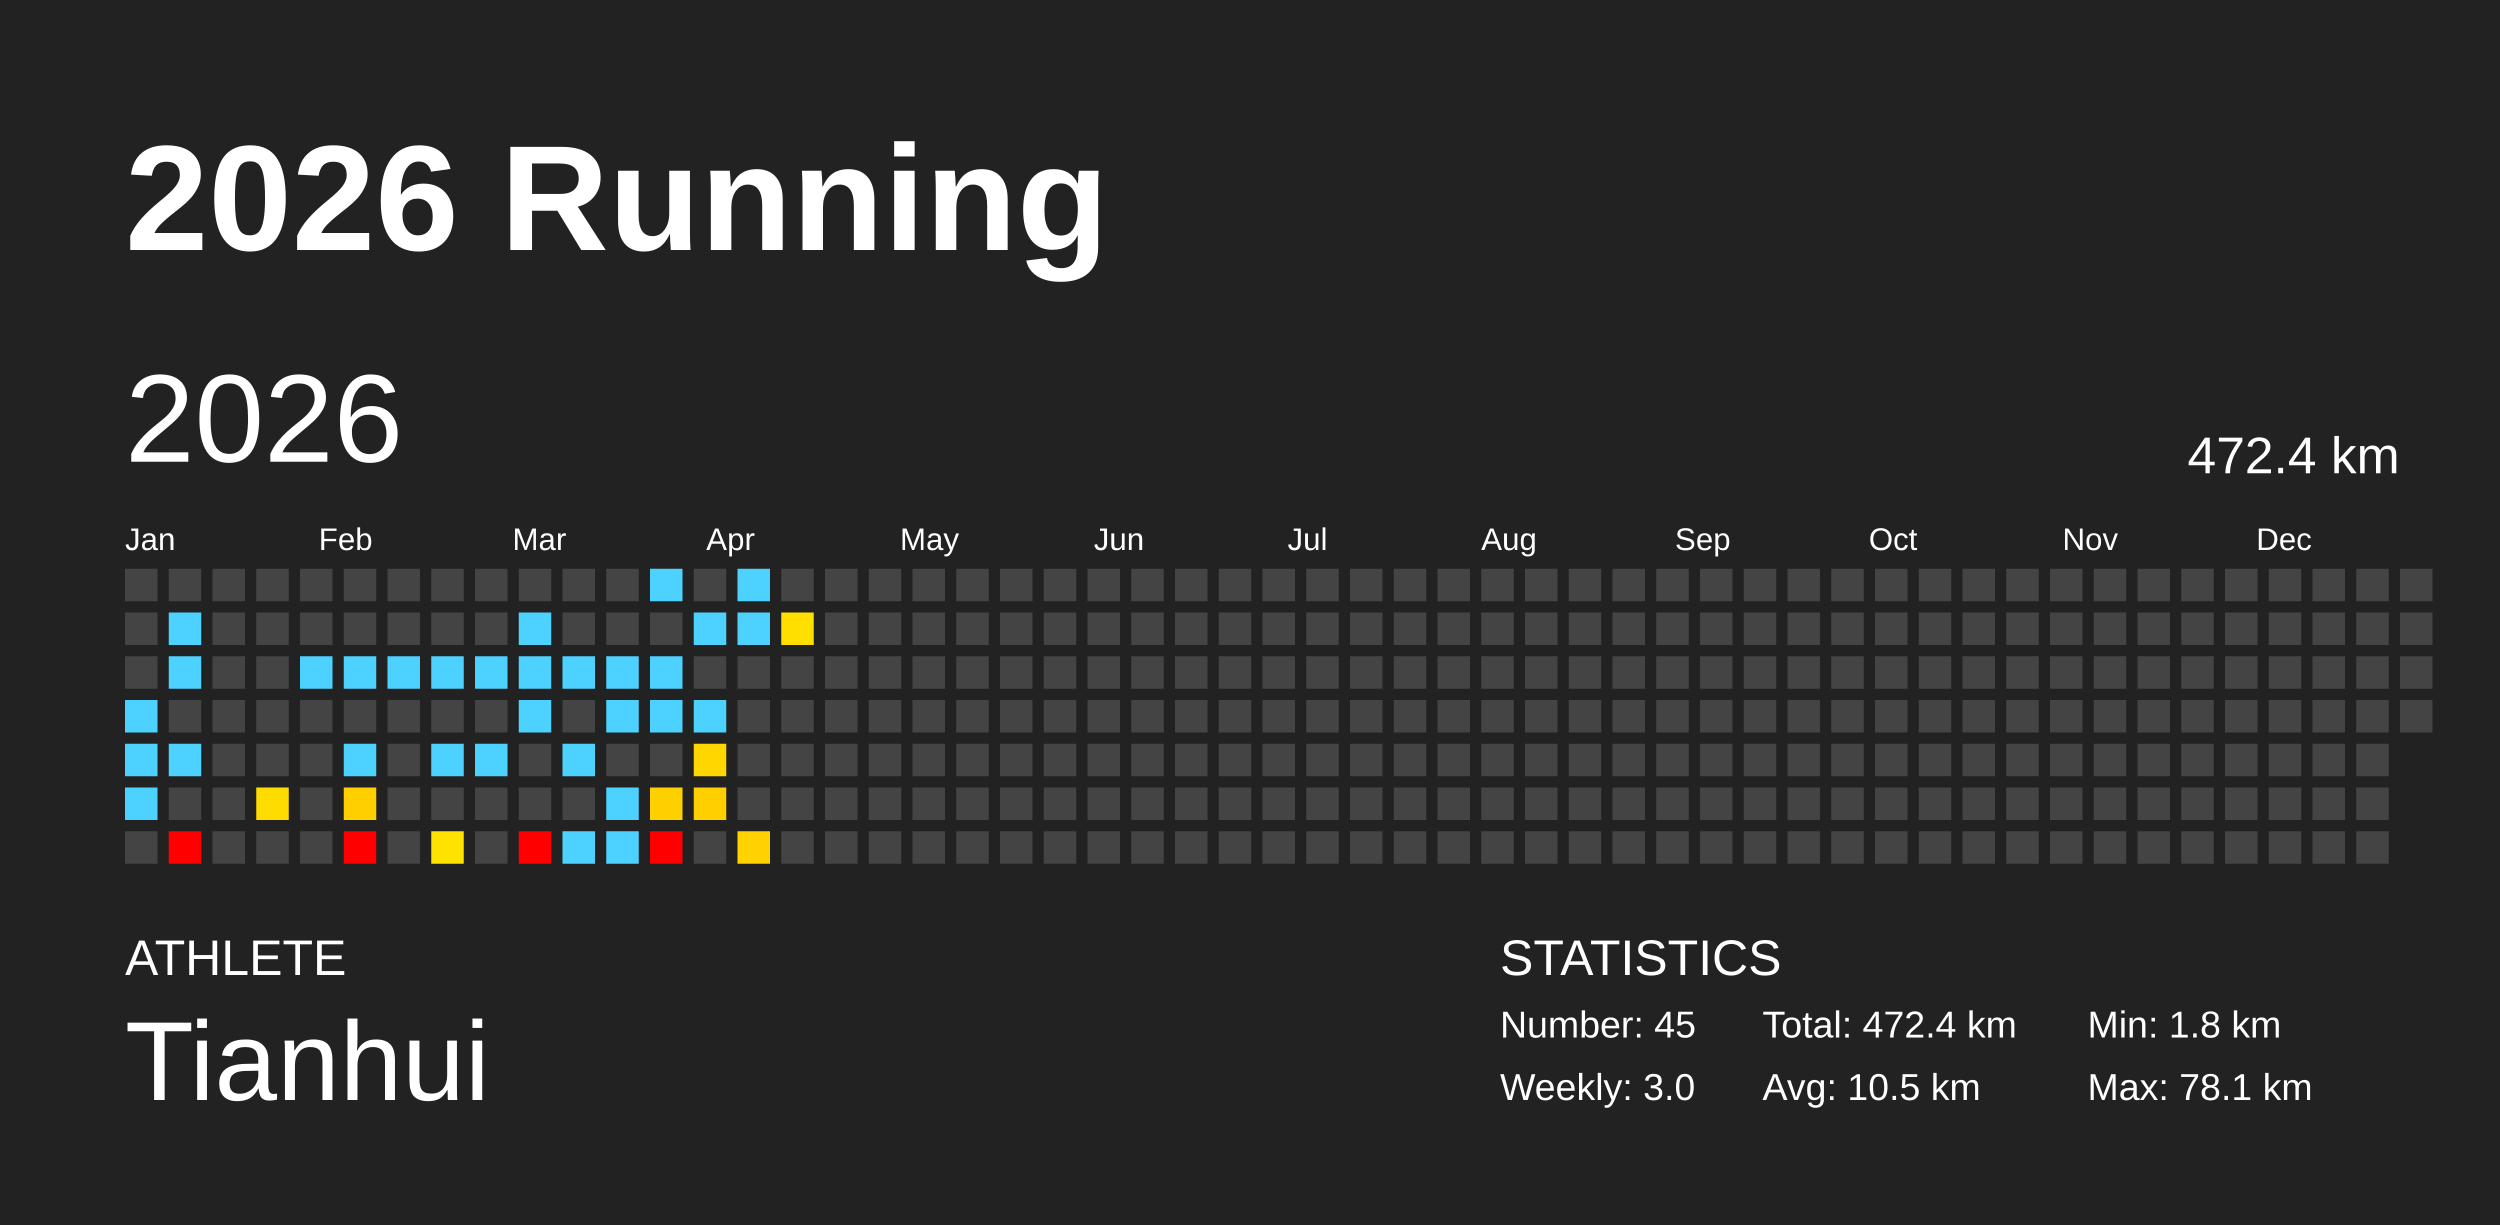
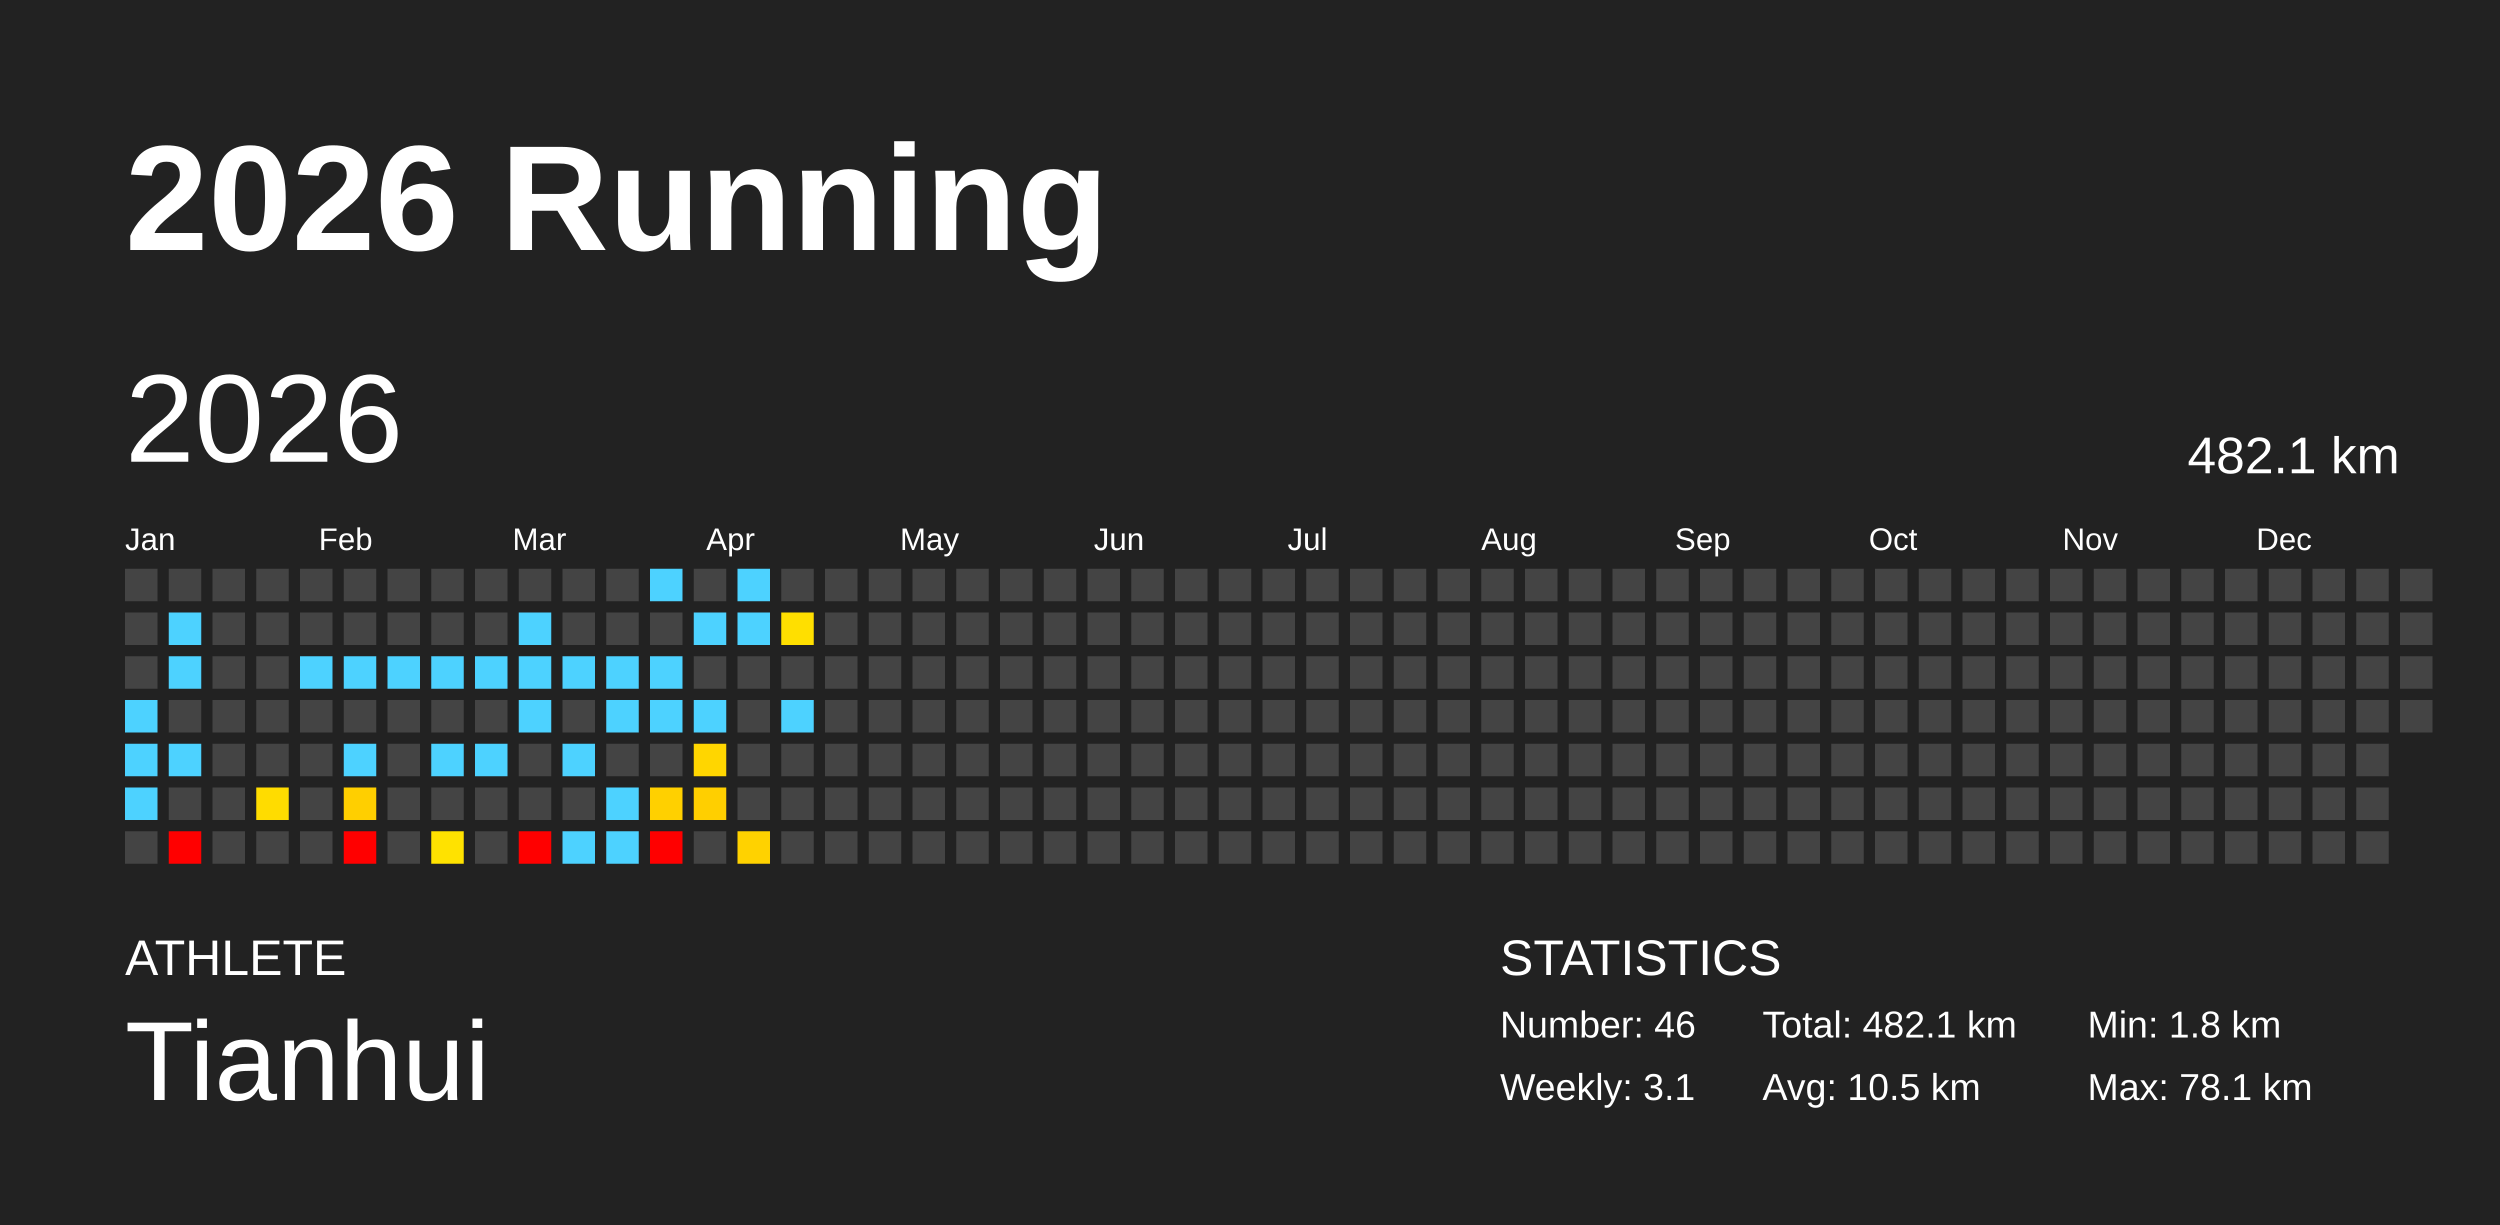
<svg xmlns="http://www.w3.org/2000/svg" baseProfile="full" height="98mm" version="1.1" viewBox="0,0,200,98" width="200mm">
  <defs />
  <rect fill="#222222" height="98" width="200" x="0" y="0" />
  <text fill="#FFFFFF" style="font-size:12px; font-family:Arial; font-weight:bold;" x="10" y="20">2026 Running</text>
  <text fill="#FFFFFF" style="font-size:4px; font-family:Arial" x="10" y="78">ATHLETE</text>
  <text fill="#FFFFFF" style="font-size:9px; font-family:Arial" x="10" y="88">Tianhui</text>
  <text fill="#FFFFFF" style="font-size:4px; font-family:Arial" x="120" y="78">STATISTICS</text>
-   <text fill="#FFFFFF" style="font-size:3px; font-family:Arial" x="120" y="83">Number: 45</text>
-   <text fill="#FFFFFF" style="font-size:3px; font-family:Arial" x="120" y="88">Weekly: 3.0</text>
-   <text fill="#FFFFFF" style="font-size:3px; font-family:Arial" x="141" y="83">Total: 472.4 km</text>
+   <text fill="#FFFFFF" style="font-size:3px; font-family:Arial" x="120" y="83">Number: 46</text>
+   <text fill="#FFFFFF" style="font-size:3px; font-family:Arial" x="120" y="88">Weekly: 3.1</text>
+   <text fill="#FFFFFF" style="font-size:3px; font-family:Arial" x="141" y="83">Total: 482.1 km</text>
  <text fill="#FFFFFF" style="font-size:3px; font-family:Arial" x="141" y="88">Avg: 10.5 km</text>
  <text fill="#FFFFFF" style="font-size:3px; font-family:Arial" x="167" y="83">Min: 1.8 km</text>
  <text fill="#FFFFFF" style="font-size:3px; font-family:Arial" x="167" y="88">Max: 78.1 km</text>
  <text dominant-baseline="hanging" fill="#FFFFFF" style="font-size:10.0px; font-family:Arial;" x="10" y="30">2026</text>
-   <text dominant-baseline="hanging" fill="#FFFFFF" style="font-size:4.125px; font-family:Arial;" x="175" y="35">472.4 km</text>
+   <text dominant-baseline="hanging" fill="#FFFFFF" style="font-size:4.125px; font-family:Arial;" x="175" y="35">482.1 km</text>
  <text fill="#FFFFFF" style="font-size:2.5px; font-family:Arial" x="10.0" y="44">Jan</text>
  <text fill="#FFFFFF" style="font-size:2.5px; font-family:Arial" x="25.5" y="44">Feb</text>
  <text fill="#FFFFFF" style="font-size:2.5px; font-family:Arial" x="41.0" y="44">Mar</text>
  <text fill="#FFFFFF" style="font-size:2.5px; font-family:Arial" x="56.5" y="44">Apr</text>
  <text fill="#FFFFFF" style="font-size:2.5px; font-family:Arial" x="72.0" y="44">May</text>
  <text fill="#FFFFFF" style="font-size:2.5px; font-family:Arial" x="87.5" y="44">Jun</text>
  <text fill="#FFFFFF" style="font-size:2.5px; font-family:Arial" x="103.0" y="44">Jul</text>
  <text fill="#FFFFFF" style="font-size:2.5px; font-family:Arial" x="118.5" y="44">Aug</text>
  <text fill="#FFFFFF" style="font-size:2.5px; font-family:Arial" x="134.0" y="44">Sep</text>
  <text fill="#FFFFFF" style="font-size:2.5px; font-family:Arial" x="149.5" y="44">Oct</text>
  <text fill="#FFFFFF" style="font-size:2.5px; font-family:Arial" x="165.0" y="44">Nov</text>
  <text fill="#FFFFFF" style="font-size:2.5px; font-family:Arial" x="180.5" y="44">Dec</text>
  <rect fill="#444444" height="2.6" width="2.6" x="10.0" y="45.5" />
  <rect fill="#444444" height="2.6" width="2.6" x="10.0" y="49.0" />
  <rect fill="#444444" height="2.6" width="2.6" x="10.0" y="52.5" />
  <rect fill="#4dd2ff" height="2.6" width="2.6" x="10.0" y="56.0" />
  <rect fill="#4dd2ff" height="2.6" width="2.6" x="10.0" y="59.5" />
  <rect fill="#4dd2ff" height="2.6" width="2.6" x="10.0" y="63.0" />
  <rect fill="#444444" height="2.6" width="2.6" x="10.0" y="66.5" />
  <rect fill="#444444" height="2.6" width="2.6" x="13.5" y="45.5" />
  <rect fill="#4dd2ff" height="2.6" width="2.6" x="13.5" y="49.0" />
  <rect fill="#4dd2ff" height="2.6" width="2.6" x="13.5" y="52.5" />
  <rect fill="#444444" height="2.6" width="2.6" x="13.5" y="56.0" />
  <rect fill="#4dd2ff" height="2.6" width="2.6" x="13.5" y="59.5" />
  <rect fill="#444444" height="2.6" width="2.6" x="13.5" y="63.0" />
  <rect fill="red" height="2.6" width="2.6" x="13.5" y="66.5" />
  <rect fill="#444444" height="2.6" width="2.6" x="17.0" y="45.5" />
  <rect fill="#444444" height="2.6" width="2.6" x="17.0" y="49.0" />
  <rect fill="#444444" height="2.6" width="2.6" x="17.0" y="52.5" />
  <rect fill="#444444" height="2.6" width="2.6" x="17.0" y="56.0" />
  <rect fill="#444444" height="2.6" width="2.6" x="17.0" y="59.5" />
  <rect fill="#444444" height="2.6" width="2.6" x="17.0" y="63.0" />
  <rect fill="#444444" height="2.6" width="2.6" x="17.0" y="66.5" />
  <rect fill="#444444" height="2.6" width="2.6" x="20.5" y="45.5" />
  <rect fill="#444444" height="2.6" width="2.6" x="20.5" y="49.0" />
  <rect fill="#444444" height="2.6" width="2.6" x="20.5" y="52.5" />
  <rect fill="#444444" height="2.6" width="2.6" x="20.5" y="56.0" />
  <rect fill="#444444" height="2.6" width="2.6" x="20.5" y="59.5" />
  <rect fill="#ffdc00" height="2.6" width="2.6" x="20.5" y="63.0" />
  <rect fill="#444444" height="2.6" width="2.6" x="20.5" y="66.5" />
  <rect fill="#444444" height="2.6" width="2.6" x="24.0" y="45.5" />
  <rect fill="#444444" height="2.6" width="2.6" x="24.0" y="49.0" />
  <rect fill="#4dd2ff" height="2.6" width="2.6" x="24.0" y="52.5" />
  <rect fill="#444444" height="2.6" width="2.6" x="24.0" y="56.0" />
  <rect fill="#444444" height="2.6" width="2.6" x="24.0" y="59.5" />
  <rect fill="#444444" height="2.6" width="2.6" x="24.0" y="63.0" />
  <rect fill="#444444" height="2.6" width="2.6" x="24.0" y="66.5" />
  <rect fill="#444444" height="2.6" width="2.6" x="27.5" y="45.5" />
  <rect fill="#444444" height="2.6" width="2.6" x="27.5" y="49.0" />
  <rect fill="#4dd2ff" height="2.6" width="2.6" x="27.5" y="52.5" />
  <rect fill="#444444" height="2.6" width="2.6" x="27.5" y="56.0" />
  <rect fill="#4dd2ff" height="2.6" width="2.6" x="27.5" y="59.5" />
  <rect fill="#ffcf00" height="2.6" width="2.6" x="27.5" y="63.0" />
  <rect fill="red" height="2.6" width="2.6" x="27.5" y="66.5" />
  <rect fill="#444444" height="2.6" width="2.6" x="31.0" y="45.5" />
  <rect fill="#444444" height="2.6" width="2.6" x="31.0" y="49.0" />
  <rect fill="#4dd2ff" height="2.6" width="2.6" x="31.0" y="52.5" />
  <rect fill="#444444" height="2.6" width="2.6" x="31.0" y="56.0" />
  <rect fill="#444444" height="2.6" width="2.6" x="31.0" y="59.5" />
  <rect fill="#444444" height="2.6" width="2.6" x="31.0" y="63.0" />
  <rect fill="#444444" height="2.6" width="2.6" x="31.0" y="66.5" />
  <rect fill="#444444" height="2.6" width="2.6" x="34.5" y="45.5" />
  <rect fill="#444444" height="2.6" width="2.6" x="34.5" y="49.0" />
  <rect fill="#4dd2ff" height="2.6" width="2.6" x="34.5" y="52.5" />
  <rect fill="#444444" height="2.6" width="2.6" x="34.5" y="56.0" />
  <rect fill="#4dd2ff" height="2.6" width="2.6" x="34.5" y="59.5" />
  <rect fill="#444444" height="2.6" width="2.6" x="34.5" y="63.0" />
  <rect fill="#ffe200" height="2.6" width="2.6" x="34.5" y="66.5" />
  <rect fill="#444444" height="2.6" width="2.6" x="38.0" y="45.5" />
  <rect fill="#444444" height="2.6" width="2.6" x="38.0" y="49.0" />
  <rect fill="#4dd2ff" height="2.6" width="2.6" x="38.0" y="52.5" />
  <rect fill="#444444" height="2.6" width="2.6" x="38.0" y="56.0" />
  <rect fill="#4dd2ff" height="2.6" width="2.6" x="38.0" y="59.5" />
  <rect fill="#444444" height="2.6" width="2.6" x="38.0" y="63.0" />
  <rect fill="#444444" height="2.6" width="2.6" x="38.0" y="66.5" />
  <rect fill="#444444" height="2.6" width="2.6" x="41.5" y="45.5" />
  <rect fill="#4dd2ff" height="2.6" width="2.6" x="41.5" y="49.0" />
  <rect fill="#4dd2ff" height="2.6" width="2.6" x="41.5" y="52.5" />
  <rect fill="#4dd2ff" height="2.6" width="2.6" x="41.5" y="56.0" />
  <rect fill="#444444" height="2.6" width="2.6" x="41.5" y="59.5" />
  <rect fill="#444444" height="2.6" width="2.6" x="41.5" y="63.0" />
  <rect fill="red" height="2.6" width="2.6" x="41.5" y="66.5" />
  <rect fill="#444444" height="2.6" width="2.6" x="45.0" y="45.5" />
  <rect fill="#444444" height="2.6" width="2.6" x="45.0" y="49.0" />
  <rect fill="#4dd2ff" height="2.6" width="2.6" x="45.0" y="52.5" />
  <rect fill="#444444" height="2.6" width="2.6" x="45.0" y="56.0" />
  <rect fill="#4dd2ff" height="2.6" width="2.6" x="45.0" y="59.5" />
  <rect fill="#444444" height="2.6" width="2.6" x="45.0" y="63.0" />
  <rect fill="#4dd2ff" height="2.6" width="2.6" x="45.0" y="66.5" />
  <rect fill="#444444" height="2.6" width="2.6" x="48.5" y="45.5" />
  <rect fill="#444444" height="2.6" width="2.6" x="48.5" y="49.0" />
  <rect fill="#4dd2ff" height="2.6" width="2.6" x="48.5" y="52.5" />
  <rect fill="#4dd2ff" height="2.6" width="2.6" x="48.5" y="56.0" />
  <rect fill="#444444" height="2.6" width="2.6" x="48.5" y="59.5" />
  <rect fill="#4dd2ff" height="2.6" width="2.6" x="48.5" y="63.0" />
  <rect fill="#4dd2ff" height="2.6" width="2.6" x="48.5" y="66.5" />
  <rect fill="#4dd2ff" height="2.6" width="2.6" x="52.0" y="45.5" />
  <rect fill="#444444" height="2.6" width="2.6" x="52.0" y="49.0" />
  <rect fill="#4dd2ff" height="2.6" width="2.6" x="52.0" y="52.5" />
  <rect fill="#4dd2ff" height="2.6" width="2.6" x="52.0" y="56.0" />
  <rect fill="#444444" height="2.6" width="2.6" x="52.0" y="59.5" />
  <rect fill="#ffd000" height="2.6" width="2.6" x="52.0" y="63.0" />
  <rect fill="red" height="2.6" width="2.6" x="52.0" y="66.5" />
  <rect fill="#444444" height="2.6" width="2.6" x="55.5" y="45.5" />
  <rect fill="#4dd2ff" height="2.6" width="2.6" x="55.5" y="49.0" />
  <rect fill="#444444" height="2.6" width="2.6" x="55.5" y="52.5" />
  <rect fill="#4dd2ff" height="2.6" width="2.6" x="55.5" y="56.0" />
  <rect fill="#ffd600" height="2.6" width="2.6" x="55.5" y="59.5" />
  <rect fill="#ffcf00" height="2.6" width="2.6" x="55.5" y="63.0" />
  <rect fill="#444444" height="2.6" width="2.6" x="55.5" y="66.5" />
  <rect fill="#4dd2ff" height="2.6" width="2.6" x="59.0" y="45.5" />
  <rect fill="#4dd2ff" height="2.6" width="2.6" x="59.0" y="49.0" />
  <rect fill="#444444" height="2.6" width="2.6" x="59.0" y="52.5" />
  <rect fill="#444444" height="2.6" width="2.6" x="59.0" y="56.0" />
  <rect fill="#444444" height="2.6" width="2.6" x="59.0" y="59.5" />
  <rect fill="#444444" height="2.6" width="2.6" x="59.0" y="63.0" />
  <rect fill="#ffd200" height="2.6" width="2.6" x="59.0" y="66.5" />
  <rect fill="#444444" height="2.6" width="2.6" x="62.5" y="45.5" />
  <rect fill="#ffdf00" height="2.6" width="2.6" x="62.5" y="49.0" />
  <rect fill="#444444" height="2.6" width="2.6" x="62.5" y="52.5" />
-   <rect fill="#444444" height="2.6" width="2.6" x="62.5" y="56.0" />
+   <rect fill="#4dd2ff" height="2.6" width="2.6" x="62.5" y="56.0" />
  <rect fill="#444444" height="2.6" width="2.6" x="62.5" y="59.5" />
  <rect fill="#444444" height="2.6" width="2.6" x="62.5" y="63.0" />
  <rect fill="#444444" height="2.6" width="2.6" x="62.5" y="66.5" />
  <rect fill="#444444" height="2.6" width="2.6" x="66.0" y="45.5" />
  <rect fill="#444444" height="2.6" width="2.6" x="66.0" y="49.0" />
  <rect fill="#444444" height="2.6" width="2.6" x="66.0" y="52.5" />
  <rect fill="#444444" height="2.6" width="2.6" x="66.0" y="56.0" />
  <rect fill="#444444" height="2.6" width="2.6" x="66.0" y="59.5" />
  <rect fill="#444444" height="2.6" width="2.6" x="66.0" y="63.0" />
  <rect fill="#444444" height="2.6" width="2.6" x="66.0" y="66.5" />
  <rect fill="#444444" height="2.6" width="2.6" x="69.5" y="45.5" />
  <rect fill="#444444" height="2.6" width="2.6" x="69.5" y="49.0" />
  <rect fill="#444444" height="2.6" width="2.6" x="69.5" y="52.5" />
  <rect fill="#444444" height="2.6" width="2.6" x="69.5" y="56.0" />
  <rect fill="#444444" height="2.6" width="2.6" x="69.5" y="59.5" />
  <rect fill="#444444" height="2.6" width="2.6" x="69.5" y="63.0" />
  <rect fill="#444444" height="2.6" width="2.6" x="69.5" y="66.5" />
  <rect fill="#444444" height="2.6" width="2.6" x="73.0" y="45.5" />
  <rect fill="#444444" height="2.6" width="2.6" x="73.0" y="49.0" />
  <rect fill="#444444" height="2.6" width="2.6" x="73.0" y="52.5" />
  <rect fill="#444444" height="2.6" width="2.6" x="73.0" y="56.0" />
  <rect fill="#444444" height="2.6" width="2.6" x="73.0" y="59.5" />
  <rect fill="#444444" height="2.6" width="2.6" x="73.0" y="63.0" />
  <rect fill="#444444" height="2.6" width="2.6" x="73.0" y="66.5" />
  <rect fill="#444444" height="2.6" width="2.6" x="76.5" y="45.5" />
  <rect fill="#444444" height="2.6" width="2.6" x="76.5" y="49.0" />
  <rect fill="#444444" height="2.6" width="2.6" x="76.5" y="52.5" />
  <rect fill="#444444" height="2.6" width="2.6" x="76.5" y="56.0" />
  <rect fill="#444444" height="2.6" width="2.6" x="76.5" y="59.5" />
  <rect fill="#444444" height="2.6" width="2.6" x="76.5" y="63.0" />
  <rect fill="#444444" height="2.6" width="2.6" x="76.5" y="66.5" />
  <rect fill="#444444" height="2.6" width="2.6" x="80.0" y="45.5" />
  <rect fill="#444444" height="2.6" width="2.6" x="80.0" y="49.0" />
  <rect fill="#444444" height="2.6" width="2.6" x="80.0" y="52.5" />
  <rect fill="#444444" height="2.6" width="2.6" x="80.0" y="56.0" />
  <rect fill="#444444" height="2.6" width="2.6" x="80.0" y="59.5" />
  <rect fill="#444444" height="2.6" width="2.6" x="80.0" y="63.0" />
  <rect fill="#444444" height="2.6" width="2.6" x="80.0" y="66.5" />
  <rect fill="#444444" height="2.6" width="2.6" x="83.5" y="45.5" />
  <rect fill="#444444" height="2.6" width="2.6" x="83.5" y="49.0" />
  <rect fill="#444444" height="2.6" width="2.6" x="83.5" y="52.5" />
  <rect fill="#444444" height="2.6" width="2.6" x="83.5" y="56.0" />
  <rect fill="#444444" height="2.6" width="2.6" x="83.5" y="59.5" />
  <rect fill="#444444" height="2.6" width="2.6" x="83.5" y="63.0" />
  <rect fill="#444444" height="2.6" width="2.6" x="83.5" y="66.5" />
  <rect fill="#444444" height="2.6" width="2.6" x="87.0" y="45.5" />
  <rect fill="#444444" height="2.6" width="2.6" x="87.0" y="49.0" />
  <rect fill="#444444" height="2.6" width="2.6" x="87.0" y="52.5" />
  <rect fill="#444444" height="2.6" width="2.6" x="87.0" y="56.0" />
  <rect fill="#444444" height="2.6" width="2.6" x="87.0" y="59.5" />
  <rect fill="#444444" height="2.6" width="2.6" x="87.0" y="63.0" />
  <rect fill="#444444" height="2.6" width="2.6" x="87.0" y="66.5" />
  <rect fill="#444444" height="2.6" width="2.6" x="90.5" y="45.5" />
  <rect fill="#444444" height="2.6" width="2.6" x="90.5" y="49.0" />
  <rect fill="#444444" height="2.6" width="2.6" x="90.5" y="52.5" />
  <rect fill="#444444" height="2.6" width="2.6" x="90.5" y="56.0" />
  <rect fill="#444444" height="2.6" width="2.6" x="90.5" y="59.5" />
  <rect fill="#444444" height="2.6" width="2.6" x="90.5" y="63.0" />
  <rect fill="#444444" height="2.6" width="2.6" x="90.5" y="66.5" />
  <rect fill="#444444" height="2.6" width="2.6" x="94.0" y="45.5" />
  <rect fill="#444444" height="2.6" width="2.6" x="94.0" y="49.0" />
  <rect fill="#444444" height="2.6" width="2.6" x="94.0" y="52.5" />
  <rect fill="#444444" height="2.6" width="2.6" x="94.0" y="56.0" />
  <rect fill="#444444" height="2.6" width="2.6" x="94.0" y="59.5" />
  <rect fill="#444444" height="2.6" width="2.6" x="94.0" y="63.0" />
  <rect fill="#444444" height="2.6" width="2.6" x="94.0" y="66.5" />
  <rect fill="#444444" height="2.6" width="2.6" x="97.5" y="45.5" />
  <rect fill="#444444" height="2.6" width="2.6" x="97.5" y="49.0" />
  <rect fill="#444444" height="2.6" width="2.6" x="97.5" y="52.5" />
  <rect fill="#444444" height="2.6" width="2.6" x="97.5" y="56.0" />
  <rect fill="#444444" height="2.6" width="2.6" x="97.5" y="59.5" />
  <rect fill="#444444" height="2.6" width="2.6" x="97.5" y="63.0" />
  <rect fill="#444444" height="2.6" width="2.6" x="97.5" y="66.5" />
  <rect fill="#444444" height="2.6" width="2.6" x="101.0" y="45.5" />
  <rect fill="#444444" height="2.6" width="2.6" x="101.0" y="49.0" />
  <rect fill="#444444" height="2.6" width="2.6" x="101.0" y="52.5" />
  <rect fill="#444444" height="2.6" width="2.6" x="101.0" y="56.0" />
  <rect fill="#444444" height="2.6" width="2.6" x="101.0" y="59.5" />
  <rect fill="#444444" height="2.6" width="2.6" x="101.0" y="63.0" />
  <rect fill="#444444" height="2.6" width="2.6" x="101.0" y="66.5" />
  <rect fill="#444444" height="2.6" width="2.6" x="104.5" y="45.5" />
  <rect fill="#444444" height="2.6" width="2.6" x="104.5" y="49.0" />
  <rect fill="#444444" height="2.6" width="2.6" x="104.5" y="52.5" />
  <rect fill="#444444" height="2.6" width="2.6" x="104.5" y="56.0" />
  <rect fill="#444444" height="2.6" width="2.6" x="104.5" y="59.5" />
  <rect fill="#444444" height="2.6" width="2.6" x="104.5" y="63.0" />
  <rect fill="#444444" height="2.6" width="2.6" x="104.5" y="66.5" />
  <rect fill="#444444" height="2.6" width="2.6" x="108.0" y="45.5" />
  <rect fill="#444444" height="2.6" width="2.6" x="108.0" y="49.0" />
  <rect fill="#444444" height="2.6" width="2.6" x="108.0" y="52.5" />
  <rect fill="#444444" height="2.6" width="2.6" x="108.0" y="56.0" />
  <rect fill="#444444" height="2.6" width="2.6" x="108.0" y="59.5" />
  <rect fill="#444444" height="2.6" width="2.6" x="108.0" y="63.0" />
  <rect fill="#444444" height="2.6" width="2.6" x="108.0" y="66.5" />
  <rect fill="#444444" height="2.6" width="2.6" x="111.5" y="45.5" />
  <rect fill="#444444" height="2.6" width="2.6" x="111.5" y="49.0" />
  <rect fill="#444444" height="2.6" width="2.6" x="111.5" y="52.5" />
  <rect fill="#444444" height="2.6" width="2.6" x="111.5" y="56.0" />
  <rect fill="#444444" height="2.6" width="2.6" x="111.5" y="59.5" />
  <rect fill="#444444" height="2.6" width="2.6" x="111.5" y="63.0" />
  <rect fill="#444444" height="2.6" width="2.6" x="111.5" y="66.5" />
  <rect fill="#444444" height="2.6" width="2.6" x="115.0" y="45.5" />
  <rect fill="#444444" height="2.6" width="2.6" x="115.0" y="49.0" />
  <rect fill="#444444" height="2.6" width="2.6" x="115.0" y="52.5" />
  <rect fill="#444444" height="2.6" width="2.6" x="115.0" y="56.0" />
  <rect fill="#444444" height="2.6" width="2.6" x="115.0" y="59.5" />
  <rect fill="#444444" height="2.6" width="2.6" x="115.0" y="63.0" />
  <rect fill="#444444" height="2.6" width="2.6" x="115.0" y="66.5" />
  <rect fill="#444444" height="2.6" width="2.6" x="118.5" y="45.5" />
  <rect fill="#444444" height="2.6" width="2.6" x="118.5" y="49.0" />
  <rect fill="#444444" height="2.6" width="2.6" x="118.5" y="52.5" />
  <rect fill="#444444" height="2.6" width="2.6" x="118.5" y="56.0" />
  <rect fill="#444444" height="2.6" width="2.6" x="118.5" y="59.5" />
  <rect fill="#444444" height="2.6" width="2.6" x="118.5" y="63.0" />
  <rect fill="#444444" height="2.6" width="2.6" x="118.5" y="66.5" />
  <rect fill="#444444" height="2.6" width="2.6" x="122.0" y="45.5" />
  <rect fill="#444444" height="2.6" width="2.6" x="122.0" y="49.0" />
  <rect fill="#444444" height="2.6" width="2.6" x="122.0" y="52.5" />
  <rect fill="#444444" height="2.6" width="2.6" x="122.0" y="56.0" />
  <rect fill="#444444" height="2.6" width="2.6" x="122.0" y="59.5" />
  <rect fill="#444444" height="2.6" width="2.6" x="122.0" y="63.0" />
  <rect fill="#444444" height="2.6" width="2.6" x="122.0" y="66.5" />
  <rect fill="#444444" height="2.6" width="2.6" x="125.5" y="45.5" />
  <rect fill="#444444" height="2.6" width="2.6" x="125.5" y="49.0" />
  <rect fill="#444444" height="2.6" width="2.6" x="125.5" y="52.5" />
  <rect fill="#444444" height="2.6" width="2.6" x="125.5" y="56.0" />
  <rect fill="#444444" height="2.6" width="2.6" x="125.5" y="59.5" />
  <rect fill="#444444" height="2.6" width="2.6" x="125.5" y="63.0" />
  <rect fill="#444444" height="2.6" width="2.6" x="125.5" y="66.5" />
  <rect fill="#444444" height="2.6" width="2.6" x="129.0" y="45.5" />
  <rect fill="#444444" height="2.6" width="2.6" x="129.0" y="49.0" />
  <rect fill="#444444" height="2.6" width="2.6" x="129.0" y="52.5" />
  <rect fill="#444444" height="2.6" width="2.6" x="129.0" y="56.0" />
  <rect fill="#444444" height="2.6" width="2.6" x="129.0" y="59.5" />
  <rect fill="#444444" height="2.6" width="2.6" x="129.0" y="63.0" />
  <rect fill="#444444" height="2.6" width="2.6" x="129.0" y="66.5" />
  <rect fill="#444444" height="2.6" width="2.6" x="132.5" y="45.5" />
  <rect fill="#444444" height="2.6" width="2.6" x="132.5" y="49.0" />
  <rect fill="#444444" height="2.6" width="2.6" x="132.5" y="52.5" />
  <rect fill="#444444" height="2.6" width="2.6" x="132.5" y="56.0" />
  <rect fill="#444444" height="2.6" width="2.6" x="132.5" y="59.5" />
  <rect fill="#444444" height="2.6" width="2.6" x="132.5" y="63.0" />
  <rect fill="#444444" height="2.6" width="2.6" x="132.5" y="66.5" />
  <rect fill="#444444" height="2.6" width="2.6" x="136.0" y="45.5" />
  <rect fill="#444444" height="2.6" width="2.6" x="136.0" y="49.0" />
  <rect fill="#444444" height="2.6" width="2.6" x="136.0" y="52.5" />
  <rect fill="#444444" height="2.6" width="2.6" x="136.0" y="56.0" />
  <rect fill="#444444" height="2.6" width="2.6" x="136.0" y="59.5" />
  <rect fill="#444444" height="2.6" width="2.6" x="136.0" y="63.0" />
  <rect fill="#444444" height="2.6" width="2.6" x="136.0" y="66.5" />
  <rect fill="#444444" height="2.6" width="2.6" x="139.5" y="45.5" />
  <rect fill="#444444" height="2.6" width="2.6" x="139.5" y="49.0" />
  <rect fill="#444444" height="2.6" width="2.6" x="139.5" y="52.5" />
  <rect fill="#444444" height="2.6" width="2.6" x="139.5" y="56.0" />
  <rect fill="#444444" height="2.6" width="2.6" x="139.5" y="59.5" />
  <rect fill="#444444" height="2.6" width="2.6" x="139.5" y="63.0" />
  <rect fill="#444444" height="2.6" width="2.6" x="139.5" y="66.5" />
  <rect fill="#444444" height="2.6" width="2.6" x="143.0" y="45.5" />
  <rect fill="#444444" height="2.6" width="2.6" x="143.0" y="49.0" />
  <rect fill="#444444" height="2.6" width="2.6" x="143.0" y="52.5" />
  <rect fill="#444444" height="2.6" width="2.6" x="143.0" y="56.0" />
  <rect fill="#444444" height="2.6" width="2.6" x="143.0" y="59.5" />
  <rect fill="#444444" height="2.6" width="2.6" x="143.0" y="63.0" />
  <rect fill="#444444" height="2.6" width="2.6" x="143.0" y="66.5" />
  <rect fill="#444444" height="2.6" width="2.6" x="146.5" y="45.5" />
  <rect fill="#444444" height="2.6" width="2.6" x="146.5" y="49.0" />
  <rect fill="#444444" height="2.6" width="2.6" x="146.5" y="52.5" />
  <rect fill="#444444" height="2.6" width="2.6" x="146.5" y="56.0" />
  <rect fill="#444444" height="2.6" width="2.6" x="146.5" y="59.5" />
  <rect fill="#444444" height="2.6" width="2.6" x="146.5" y="63.0" />
  <rect fill="#444444" height="2.6" width="2.6" x="146.5" y="66.5" />
  <rect fill="#444444" height="2.6" width="2.6" x="150.0" y="45.5" />
  <rect fill="#444444" height="2.6" width="2.6" x="150.0" y="49.0" />
  <rect fill="#444444" height="2.6" width="2.6" x="150.0" y="52.5" />
  <rect fill="#444444" height="2.6" width="2.6" x="150.0" y="56.0" />
  <rect fill="#444444" height="2.6" width="2.6" x="150.0" y="59.5" />
  <rect fill="#444444" height="2.6" width="2.6" x="150.0" y="63.0" />
  <rect fill="#444444" height="2.6" width="2.6" x="150.0" y="66.5" />
  <rect fill="#444444" height="2.6" width="2.6" x="153.5" y="45.5" />
  <rect fill="#444444" height="2.6" width="2.6" x="153.5" y="49.0" />
  <rect fill="#444444" height="2.6" width="2.6" x="153.5" y="52.5" />
  <rect fill="#444444" height="2.6" width="2.6" x="153.5" y="56.0" />
  <rect fill="#444444" height="2.6" width="2.6" x="153.5" y="59.5" />
  <rect fill="#444444" height="2.6" width="2.6" x="153.5" y="63.0" />
  <rect fill="#444444" height="2.6" width="2.6" x="153.5" y="66.5" />
  <rect fill="#444444" height="2.6" width="2.6" x="157.0" y="45.5" />
  <rect fill="#444444" height="2.6" width="2.6" x="157.0" y="49.0" />
  <rect fill="#444444" height="2.6" width="2.6" x="157.0" y="52.5" />
  <rect fill="#444444" height="2.6" width="2.6" x="157.0" y="56.0" />
  <rect fill="#444444" height="2.6" width="2.6" x="157.0" y="59.5" />
  <rect fill="#444444" height="2.6" width="2.6" x="157.0" y="63.0" />
  <rect fill="#444444" height="2.6" width="2.6" x="157.0" y="66.5" />
  <rect fill="#444444" height="2.6" width="2.6" x="160.5" y="45.5" />
  <rect fill="#444444" height="2.6" width="2.6" x="160.5" y="49.0" />
  <rect fill="#444444" height="2.6" width="2.6" x="160.5" y="52.5" />
  <rect fill="#444444" height="2.6" width="2.6" x="160.5" y="56.0" />
  <rect fill="#444444" height="2.6" width="2.6" x="160.5" y="59.5" />
  <rect fill="#444444" height="2.6" width="2.6" x="160.5" y="63.0" />
  <rect fill="#444444" height="2.6" width="2.6" x="160.5" y="66.5" />
  <rect fill="#444444" height="2.6" width="2.6" x="164.0" y="45.5" />
  <rect fill="#444444" height="2.6" width="2.6" x="164.0" y="49.0" />
  <rect fill="#444444" height="2.6" width="2.6" x="164.0" y="52.5" />
  <rect fill="#444444" height="2.6" width="2.6" x="164.0" y="56.0" />
  <rect fill="#444444" height="2.6" width="2.6" x="164.0" y="59.5" />
  <rect fill="#444444" height="2.6" width="2.6" x="164.0" y="63.0" />
  <rect fill="#444444" height="2.6" width="2.6" x="164.0" y="66.5" />
  <rect fill="#444444" height="2.6" width="2.6" x="167.5" y="45.5" />
  <rect fill="#444444" height="2.6" width="2.6" x="167.5" y="49.0" />
  <rect fill="#444444" height="2.6" width="2.6" x="167.5" y="52.5" />
  <rect fill="#444444" height="2.6" width="2.6" x="167.5" y="56.0" />
  <rect fill="#444444" height="2.6" width="2.6" x="167.5" y="59.5" />
  <rect fill="#444444" height="2.6" width="2.6" x="167.5" y="63.0" />
  <rect fill="#444444" height="2.6" width="2.6" x="167.5" y="66.5" />
  <rect fill="#444444" height="2.6" width="2.6" x="171.0" y="45.5" />
  <rect fill="#444444" height="2.6" width="2.6" x="171.0" y="49.0" />
  <rect fill="#444444" height="2.6" width="2.6" x="171.0" y="52.5" />
  <rect fill="#444444" height="2.6" width="2.6" x="171.0" y="56.0" />
  <rect fill="#444444" height="2.6" width="2.6" x="171.0" y="59.5" />
  <rect fill="#444444" height="2.6" width="2.6" x="171.0" y="63.0" />
  <rect fill="#444444" height="2.6" width="2.6" x="171.0" y="66.5" />
  <rect fill="#444444" height="2.6" width="2.6" x="174.5" y="45.5" />
  <rect fill="#444444" height="2.6" width="2.6" x="174.5" y="49.0" />
  <rect fill="#444444" height="2.6" width="2.6" x="174.5" y="52.5" />
  <rect fill="#444444" height="2.6" width="2.6" x="174.5" y="56.0" />
  <rect fill="#444444" height="2.6" width="2.6" x="174.5" y="59.5" />
  <rect fill="#444444" height="2.6" width="2.6" x="174.5" y="63.0" />
  <rect fill="#444444" height="2.6" width="2.6" x="174.5" y="66.5" />
  <rect fill="#444444" height="2.6" width="2.6" x="178.0" y="45.5" />
  <rect fill="#444444" height="2.6" width="2.6" x="178.0" y="49.0" />
  <rect fill="#444444" height="2.6" width="2.6" x="178.0" y="52.5" />
  <rect fill="#444444" height="2.6" width="2.6" x="178.0" y="56.0" />
  <rect fill="#444444" height="2.6" width="2.6" x="178.0" y="59.5" />
  <rect fill="#444444" height="2.6" width="2.6" x="178.0" y="63.0" />
  <rect fill="#444444" height="2.6" width="2.6" x="178.0" y="66.5" />
  <rect fill="#444444" height="2.6" width="2.6" x="181.5" y="45.5" />
  <rect fill="#444444" height="2.6" width="2.6" x="181.5" y="49.0" />
  <rect fill="#444444" height="2.6" width="2.6" x="181.5" y="52.5" />
  <rect fill="#444444" height="2.6" width="2.6" x="181.5" y="56.0" />
  <rect fill="#444444" height="2.6" width="2.6" x="181.5" y="59.5" />
  <rect fill="#444444" height="2.6" width="2.6" x="181.5" y="63.0" />
  <rect fill="#444444" height="2.6" width="2.6" x="181.5" y="66.5" />
  <rect fill="#444444" height="2.6" width="2.6" x="185.0" y="45.5" />
  <rect fill="#444444" height="2.6" width="2.6" x="185.0" y="49.0" />
  <rect fill="#444444" height="2.6" width="2.6" x="185.0" y="52.5" />
  <rect fill="#444444" height="2.6" width="2.6" x="185.0" y="56.0" />
  <rect fill="#444444" height="2.6" width="2.6" x="185.0" y="59.5" />
  <rect fill="#444444" height="2.6" width="2.6" x="185.0" y="63.0" />
  <rect fill="#444444" height="2.6" width="2.6" x="185.0" y="66.5" />
  <rect fill="#444444" height="2.6" width="2.6" x="188.5" y="45.5" />
  <rect fill="#444444" height="2.6" width="2.6" x="188.5" y="49.0" />
  <rect fill="#444444" height="2.6" width="2.6" x="188.5" y="52.5" />
  <rect fill="#444444" height="2.6" width="2.6" x="188.5" y="56.0" />
  <rect fill="#444444" height="2.6" width="2.6" x="188.5" y="59.5" />
  <rect fill="#444444" height="2.6" width="2.6" x="188.5" y="63.0" />
  <rect fill="#444444" height="2.6" width="2.6" x="188.5" y="66.5" />
  <rect fill="#444444" height="2.6" width="2.6" x="192.0" y="45.5" />
  <rect fill="#444444" height="2.6" width="2.6" x="192.0" y="49.0" />
  <rect fill="#444444" height="2.6" width="2.6" x="192.0" y="52.5" />
  <rect fill="#444444" height="2.6" width="2.6" x="192.0" y="56.0" />
</svg>
